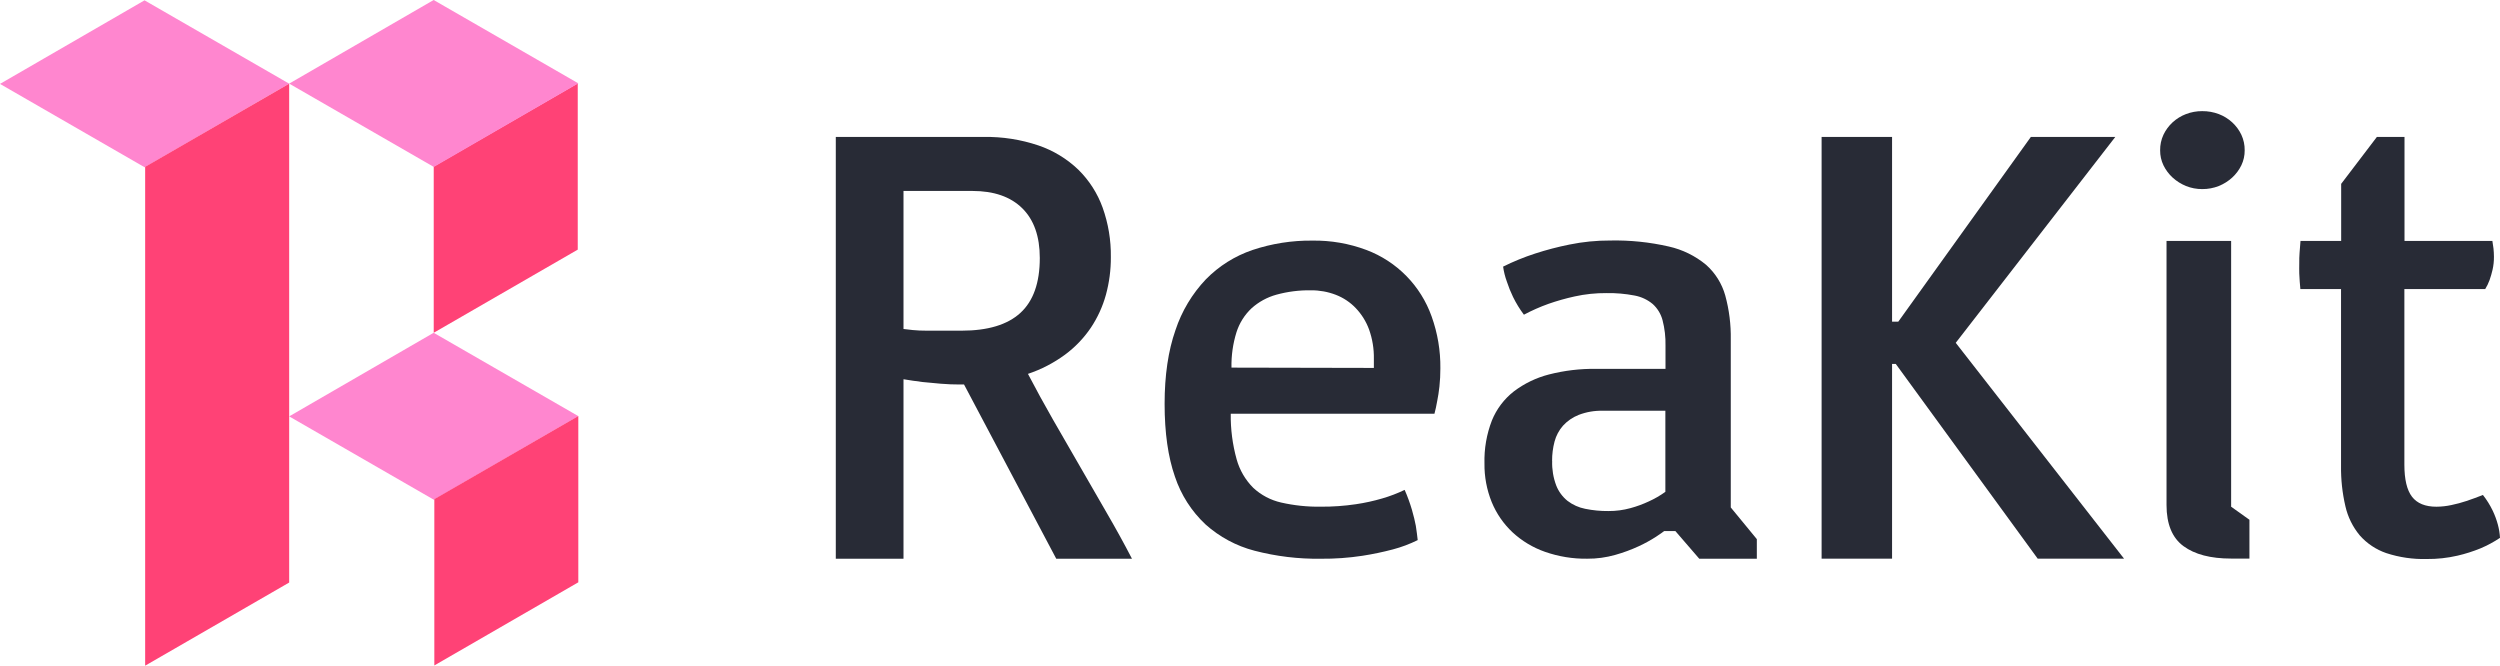
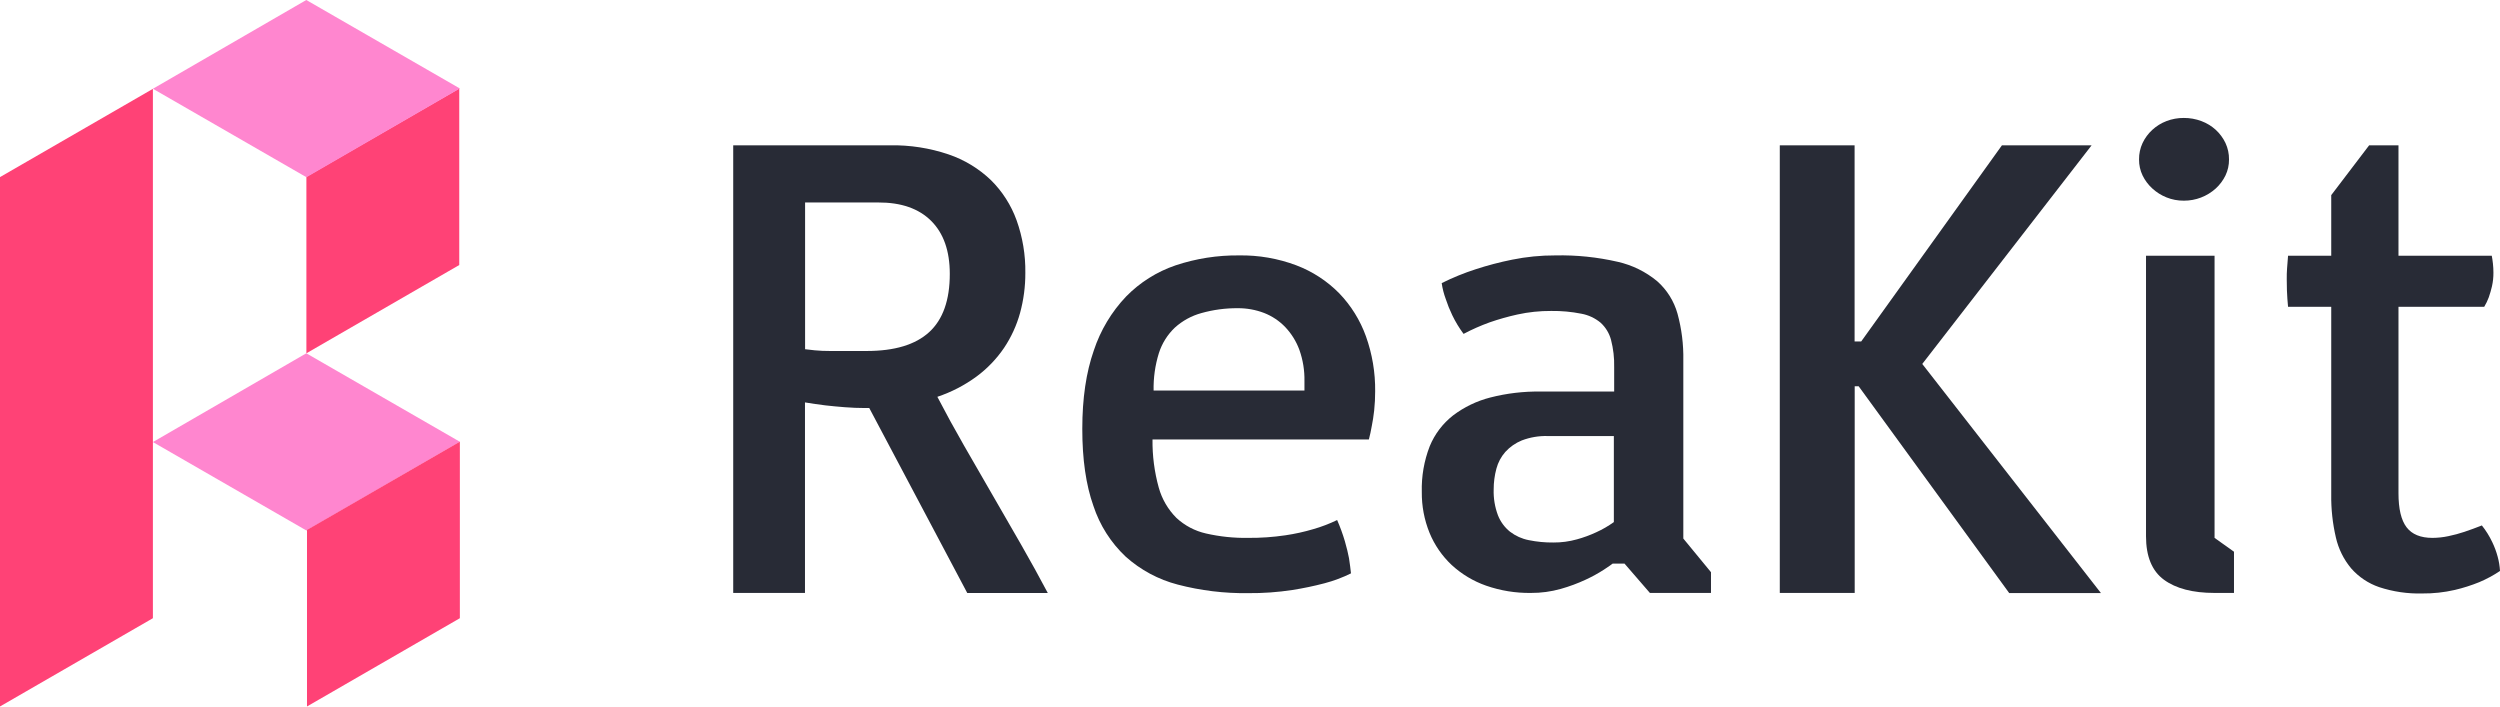
- <svg xmlns="http://www.w3.org/2000/svg" viewBox="0 0 751.11 200">
+ <svg xmlns="http://www.w3.org/2000/svg" viewBox="0 0 707.5 199.93">
  <defs>
-     <style>.cls-1{fill:#282b36;}.cls-2{fill:#ff86cf;}.cls-3{fill:#ff4276;}</style>
+     <style>.cls-1{fill:#ff86cf;}.cls-2{fill:#ff4276;}.cls-3{fill:#282b36;}</style>
  </defs>
  <g id="Layer_2" data-name="Layer 2">
    <g id="Layer_3" data-name="Layer 3">
-       <path class="cls-1" d="M251.11,41.14h44.4A49,49,0,0,1,312,43.7,32.42,32.42,0,0,1,324,51a30.49,30.49,0,0,1,7.28,11.38,42.54,42.54,0,0,1,2.47,14.88,42.24,42.24,0,0,1-1.49,11.33,34.2,34.2,0,0,1-4.53,9.89,33.17,33.17,0,0,1-7.74,8.07,40.44,40.44,0,0,1-11.15,5.78q3.56,6.81,7.56,13.81t8.07,14q4,7,8.07,14t7.55,13.72H317.34l-27.7-52.34h-1.31c-1.8,0-3.68-.07-5.64-.23s-3.78-.33-5.46-.51q-3-.37-5.78-.84v53.92H251.11Zm20.34,57.7c.56.08,1.47.19,2.75.32s2.7.19,4.29.19h10.4q11.85,0,17.68-5.34t5.83-16.49q0-9.75-5.27-14.95t-15-5.2H271.45Z" />
-       <path class="cls-1" d="M349.9,121.35q0-12.87,3.26-22.16a40.73,40.73,0,0,1,9.15-15.28,35.64,35.64,0,0,1,14-8.8,54.74,54.74,0,0,1,18-2.82,44.22,44.22,0,0,1,16.19,2.8,33.2,33.2,0,0,1,19.63,20,44.71,44.71,0,0,1,2.62,15.6,50.71,50.71,0,0,1-.28,5.43c-.19,1.67-.41,3.1-.66,4.31-.25,1.43-.53,2.73-.84,3.88H369.77A48.73,48.73,0,0,0,371.54,138a19.46,19.46,0,0,0,5,8.57,18.2,18.2,0,0,0,8.35,4.41,50.25,50.25,0,0,0,11.94,1.25,68.11,68.11,0,0,0,10.54-.74,58.26,58.26,0,0,0,7.93-1.74,42.85,42.85,0,0,0,6.72-2.57,50.08,50.08,0,0,1,2.19,6c.53,1.86.92,3.46,1.17,4.82.24,1.61.43,3,.56,4.27a39.5,39.5,0,0,1-7.47,2.8,88.28,88.28,0,0,1-9.14,1.91,78.16,78.16,0,0,1-12.5.89,74.88,74.88,0,0,1-19.92-2.41,35.53,35.53,0,0,1-14.73-7.91A34.7,34.7,0,0,1,353,143.2Q349.9,134.31,349.9,121.35Zm62.87-10.81v-2.69A25,25,0,0,0,411.33,99a18.57,18.57,0,0,0-4-6.43,16.45,16.45,0,0,0-6-4,20.3,20.3,0,0,0-7.46-1.35,37.16,37.16,0,0,0-10.36,1.31,18.55,18.55,0,0,0-7.5,4.1,16.94,16.94,0,0,0-4.53,7.23,33.43,33.43,0,0,0-1.49,10.59Z" />
-       <path class="cls-1" d="M446,139.23a33.3,33.3,0,0,1,2.24-12.92,21.23,21.23,0,0,1,6.58-8.71,29.66,29.66,0,0,1,10.54-5.09,54.06,54.06,0,0,1,14.22-1.69h20.81V103.9a28.05,28.05,0,0,0-.89-7.71,10,10,0,0,0-2.94-4.84,11.87,11.87,0,0,0-5.46-2.56,40.86,40.86,0,0,0-8.44-.73,42.78,42.78,0,0,0-9.56,1,68,68,0,0,0-7.88,2.23,55.77,55.77,0,0,0-7.37,3.26,33.16,33.16,0,0,1-3.27-5.34,36.53,36.53,0,0,1-1.86-4.62,21.67,21.67,0,0,1-1.12-4.49,70.64,70.64,0,0,1,9.61-3.92,91.5,91.5,0,0,1,10.3-2.7,60.07,60.07,0,0,1,12.27-1.22,72.2,72.2,0,0,1,17.63,1.81,26.72,26.72,0,0,1,11.15,5.47,19.28,19.28,0,0,1,5.78,9.23A46.92,46.92,0,0,1,520,102v50.46l7.83,9.52v5.88H510.53l-7.18-8.31H500c-.31.26-1.13.83-2.47,1.72a42.2,42.2,0,0,1-5.13,2.82,46.45,46.45,0,0,1-7.09,2.62,30,30,0,0,1-8.44,1.15,36.88,36.88,0,0,1-12.69-2.07,27.94,27.94,0,0,1-9.75-5.86,26,26,0,0,1-6.25-9.07A29.91,29.91,0,0,1,446,139.23Zm20.34-.7a19.09,19.09,0,0,0,1.21,7.31,11.17,11.17,0,0,0,3.4,4.64,12.79,12.79,0,0,0,5.32,2.39,33,33,0,0,0,6.95.67,24.38,24.38,0,0,0,6.67-.88,34.17,34.17,0,0,0,5.46-2,29,29,0,0,0,5-2.89V123.41H481.62a18.84,18.84,0,0,0-7.33,1.25,12.79,12.79,0,0,0-4.71,3.25,11.81,11.81,0,0,0-2.52,4.73A22.15,22.15,0,0,0,466.32,138.53Z" />
-       <path class="cls-1" d="M547.29,41.14h21.17v55.5h1.87l39.83-55.5h25.37L587.59,103l50.56,64.84H612.21l-42.63-58.49h-1.12v58.49H547.29Z" />
-       <path class="cls-1" d="M661.65,56.81a12.82,12.82,0,0,1-4.89-.93,13.56,13.56,0,0,1-4-2.52A12.45,12.45,0,0,1,650,49.67a10.19,10.19,0,0,1-1-4.52,10.74,10.74,0,0,1,1-4.67,12.25,12.25,0,0,1,2.75-3.73,12.67,12.67,0,0,1,4-2.47,13.4,13.4,0,0,1,4.89-.89,13.88,13.88,0,0,1,5,.89,12.59,12.59,0,0,1,4,2.47,12.12,12.12,0,0,1,2.76,3.73,10.74,10.74,0,0,1,1,4.67,10.19,10.19,0,0,1-1,4.52,12.31,12.31,0,0,1-2.76,3.69,13.46,13.46,0,0,1-4,2.52A13.28,13.28,0,0,1,661.65,56.81ZM650.92,72.39h19.41v79.85l5.5,3.92v11.66h-5.5q-9.24,0-14.32-3.74t-5.09-12.33Z" />
-       <path class="cls-1" d="M703.35,86.85H691.13c-.06-.69-.12-1.43-.19-2.24s-.1-1.5-.14-2.43,0-2,0-3.08,0-2.16.09-3.12.16-2.16.28-3.59h12.22V55.24l10.73-14.1h8.3V72.39h26.4c.12.62.23,1.36.33,2.24a24.51,24.51,0,0,1,.14,2.51,17,17,0,0,1-.42,3.92,29.71,29.71,0,0,1-.89,3.08,15.15,15.15,0,0,1-1.31,2.71H722.38V139.6c0,4.42.76,7.64,2.29,9.64s4,3,7.32,3a22.17,22.17,0,0,0,4.52-.5,39.37,39.37,0,0,0,4.53-1.22q2.41-.81,4.94-1.81a25.51,25.51,0,0,1,2.94,4.72,24.44,24.44,0,0,1,1.54,4.16,19.59,19.59,0,0,1,.65,4,34.73,34.73,0,0,1-5.88,3.17,45.53,45.53,0,0,1-6.9,2.19,39.24,39.24,0,0,1-9.23,1,35.93,35.93,0,0,1-12.18-1.78,18.72,18.72,0,0,1-7.93-5.3,20.94,20.94,0,0,1-4.33-8.78,50.47,50.47,0,0,1-1.31-12.11Z" />
-       <polygon class="cls-2" points="130.29 99.98 173.75 125.02 130.34 150.14 86.88 125.1 130.29 99.98" />
-       <polygon class="cls-2" points="43.42 0.1 86.88 25.14 43.46 50.26 0 25.21 43.42 0.1" />
-       <polygon class="cls-3" points="130.31 50.02 173.58 25.04 173.58 75 130.31 99.98 130.31 50.02" />
-       <polygon class="cls-2" points="130.29 0 173.75 25.04 130.34 50.16 86.88 25.12 130.29 0" />
-       <polygon class="cls-3" points="130.49 149.97 173.75 124.99 173.75 174.95 130.49 199.93 130.49 149.97" />
-       <polygon class="cls-3" points="43.61 50.12 86.88 25.14 86.88 175.02 43.61 200 43.61 50.12" />
+       <polygon class="cls-1" points="86.68 99.98 130.14 125.02 86.73 150.14 43.27 125.1 86.68 99.98" />
+       <polygon class="cls-2" points="86.71 50.02 129.97 25.04 129.97 75 86.71 99.98 86.71 50.02" />
+       <polygon class="cls-1" points="86.68 0 130.14 25.04 86.73 50.16 43.27 25.12 86.68 0" />
+       <polygon class="cls-2" points="86.88 149.97 130.14 124.99 130.14 174.95 86.88 199.93 86.88 149.97" />
+       <polygon class="cls-2" points="0 50.12 43.27 25.14 43.27 174.95 0 199.93 0 50.12" />
+       <path class="cls-3" d="M207.5,41.12h44.41a49,49,0,0,1,16.51,2.57,32.45,32.45,0,0,1,12,7.27,30.61,30.61,0,0,1,7.28,11.39,42.44,42.44,0,0,1,2.47,14.87,42.37,42.37,0,0,1-1.49,11.34,34.06,34.06,0,0,1-4.53,9.89,33.53,33.53,0,0,1-7.74,8.07,40.52,40.52,0,0,1-11.14,5.78q3.54,6.81,7.55,13.8t8.07,14q4.06,7,8.07,14t7.56,13.71H273.73L246,115.47h-1.31c-1.8,0-3.68-.08-5.64-.23s-3.78-.33-5.46-.52q-3-.36-5.78-.84V167.8H207.5Zm20.34,57.71c.56.08,1.47.19,2.75.31a42.71,42.71,0,0,0,4.29.19h10.4q11.85,0,17.68-5.34t5.83-16.48q0-9.75-5.27-15t-15-5.21H227.84Z" />
+       <path class="cls-3" d="M306.29,121.34q0-12.87,3.26-22.16A40.65,40.65,0,0,1,318.7,83.9a35.63,35.63,0,0,1,14-8.81,54.9,54.9,0,0,1,17.95-2.81,44,44,0,0,1,16.19,2.8A33.88,33.88,0,0,1,379,83a34.25,34.25,0,0,1,7.55,12.15,44.71,44.71,0,0,1,2.62,15.6,50.71,50.71,0,0,1-.28,5.43c-.19,1.66-.41,3.1-.66,4.3-.25,1.44-.53,2.73-.84,3.88H326.16A48.76,48.76,0,0,0,327.93,138a19.52,19.52,0,0,0,5,8.57,18.18,18.18,0,0,0,8.35,4.4,49.74,49.74,0,0,0,11.94,1.25,68.19,68.19,0,0,0,10.54-.73,56.67,56.67,0,0,0,7.93-1.75,41.88,41.88,0,0,0,6.72-2.57,50.81,50.81,0,0,1,2.19,6c.53,1.85.92,3.46,1.17,4.82.24,1.61.43,3,.56,4.27a39.24,39.24,0,0,1-7.47,2.8,90.4,90.4,0,0,1-9.14,1.91,78.16,78.16,0,0,1-12.5.89,74.73,74.73,0,0,1-19.91-2.42,35.4,35.4,0,0,1-14.74-7.91,34.48,34.48,0,0,1-9.14-14.38Q306.28,134.29,306.29,121.34Zm62.87-10.81v-2.69A25,25,0,0,0,367.72,99a18.71,18.71,0,0,0-4-6.44,16.71,16.71,0,0,0-6-4,20.51,20.51,0,0,0-7.46-1.34A37.05,37.05,0,0,0,340,88.6a18.43,18.43,0,0,0-7.51,4.11,17.13,17.13,0,0,0-4.53,7.23,33.43,33.43,0,0,0-1.49,10.59Z" />
+       <path class="cls-3" d="M402.37,139.21a33.33,33.33,0,0,1,2.24-12.92,21.35,21.35,0,0,1,6.58-8.7,29.5,29.5,0,0,1,10.54-5.09A54.11,54.11,0,0,1,436,110.81h20.81v-6.93a28,28,0,0,0-.89-7.7,10.1,10.1,0,0,0-2.94-4.85,11.87,11.87,0,0,0-5.45-2.55A41,41,0,0,0,439,88a43.37,43.37,0,0,0-9.56,1,70,70,0,0,0-7.88,2.23,57.11,57.11,0,0,0-7.37,3.26A32.31,32.31,0,0,1,411,89.22a36.84,36.84,0,0,1-1.86-4.62A21.59,21.59,0,0,1,408,80.12a69.38,69.38,0,0,1,9.61-3.92,91,91,0,0,1,10.31-2.71,60.62,60.62,0,0,1,12.26-1.21,71.71,71.71,0,0,1,17.63,1.81,26.72,26.72,0,0,1,11.15,5.47,19.16,19.16,0,0,1,5.78,9.23,46.85,46.85,0,0,1,1.64,13.15v50.47l7.83,9.52v5.87H466.92l-7.18-8.3h-3.36c-.31.25-1.13.83-2.47,1.71a42.2,42.2,0,0,1-5.13,2.82,46.43,46.43,0,0,1-7.09,2.63,30.41,30.41,0,0,1-8.44,1.14,37,37,0,0,1-12.69-2.06,28.1,28.1,0,0,1-9.75-5.86,26.11,26.11,0,0,1-6.25-9.08A29.88,29.88,0,0,1,402.37,139.21Zm20.34-.7a19.11,19.11,0,0,0,1.21,7.32,11.17,11.17,0,0,0,3.41,4.64,12.69,12.69,0,0,0,5.31,2.39,33.05,33.05,0,0,0,6.95.67,24,24,0,0,0,6.67-.89,34.82,34.82,0,0,0,5.46-2,29,29,0,0,0,5-2.89V123.4H438a19,19,0,0,0-7.33,1.24A12.89,12.89,0,0,0,426,127.9a11.75,11.75,0,0,0-2.52,4.73A22.55,22.55,0,0,0,422.71,138.51Z" />
+       <path class="cls-3" d="M503.68,41.12h21.17V96.63h1.87l39.83-55.51h25.38L544,103l50.56,64.83H568.6L526,109.31h-1.12V167.8H503.68Z" />
+       <path class="cls-3" d="M618,56.79a12.82,12.82,0,0,1-4.89-.93,13.11,13.11,0,0,1-4-2.52,12.15,12.15,0,0,1-2.76-3.68,10.23,10.23,0,0,1-1-4.53,10.73,10.73,0,0,1,1-4.66,12.12,12.12,0,0,1,2.76-3.73,12.44,12.44,0,0,1,4-2.47,13.4,13.4,0,0,1,4.89-.89,13.88,13.88,0,0,1,5,.89,12.57,12.57,0,0,1,4.06,2.47,12.25,12.25,0,0,1,2.75,3.73,10.73,10.73,0,0,1,1,4.66,10.23,10.23,0,0,1-1,4.53,12.28,12.28,0,0,1-2.75,3.68,13.35,13.35,0,0,1-9,3.45ZM607.32,72.37h19.4v79.85l5.5,3.92V167.8h-5.5q-9.24,0-14.32-3.73t-5.08-12.33Z" />
+       <path class="cls-3" d="M659.74,86.83H647.52c-.06-.68-.12-1.43-.19-2.24s-.1-1.49-.13-2.42-.05-2-.05-3.08,0-2.16.09-3.13.16-2.16.28-3.59h12.22V55.22l10.73-14.1h8.3V72.37h26.4c.13.63.23,1.37.33,2.24a24.54,24.54,0,0,1,.14,2.52,17,17,0,0,1-.42,3.92,29.71,29.71,0,0,1-.89,3.08,15.73,15.73,0,0,1-1.3,2.7H678.77v52.75q0,6.64,2.29,9.64t7.32,3a22.13,22.13,0,0,0,4.52-.49,39.37,39.37,0,0,0,4.53-1.22c1.61-.54,3.26-1.15,4.94-1.81a24.19,24.19,0,0,1,2.94,4.72,23.33,23.33,0,0,1,1.54,4.16,19.61,19.61,0,0,1,.65,4,34.31,34.31,0,0,1-5.87,3.17,47.16,47.16,0,0,1-6.91,2.2,39.24,39.24,0,0,1-9.23,1,35.91,35.91,0,0,1-12.18-1.79,18.51,18.51,0,0,1-7.92-5.3,20.8,20.8,0,0,1-4.34-8.77,50.47,50.47,0,0,1-1.31-12.11Z" />
    </g>
  </g>
</svg>
